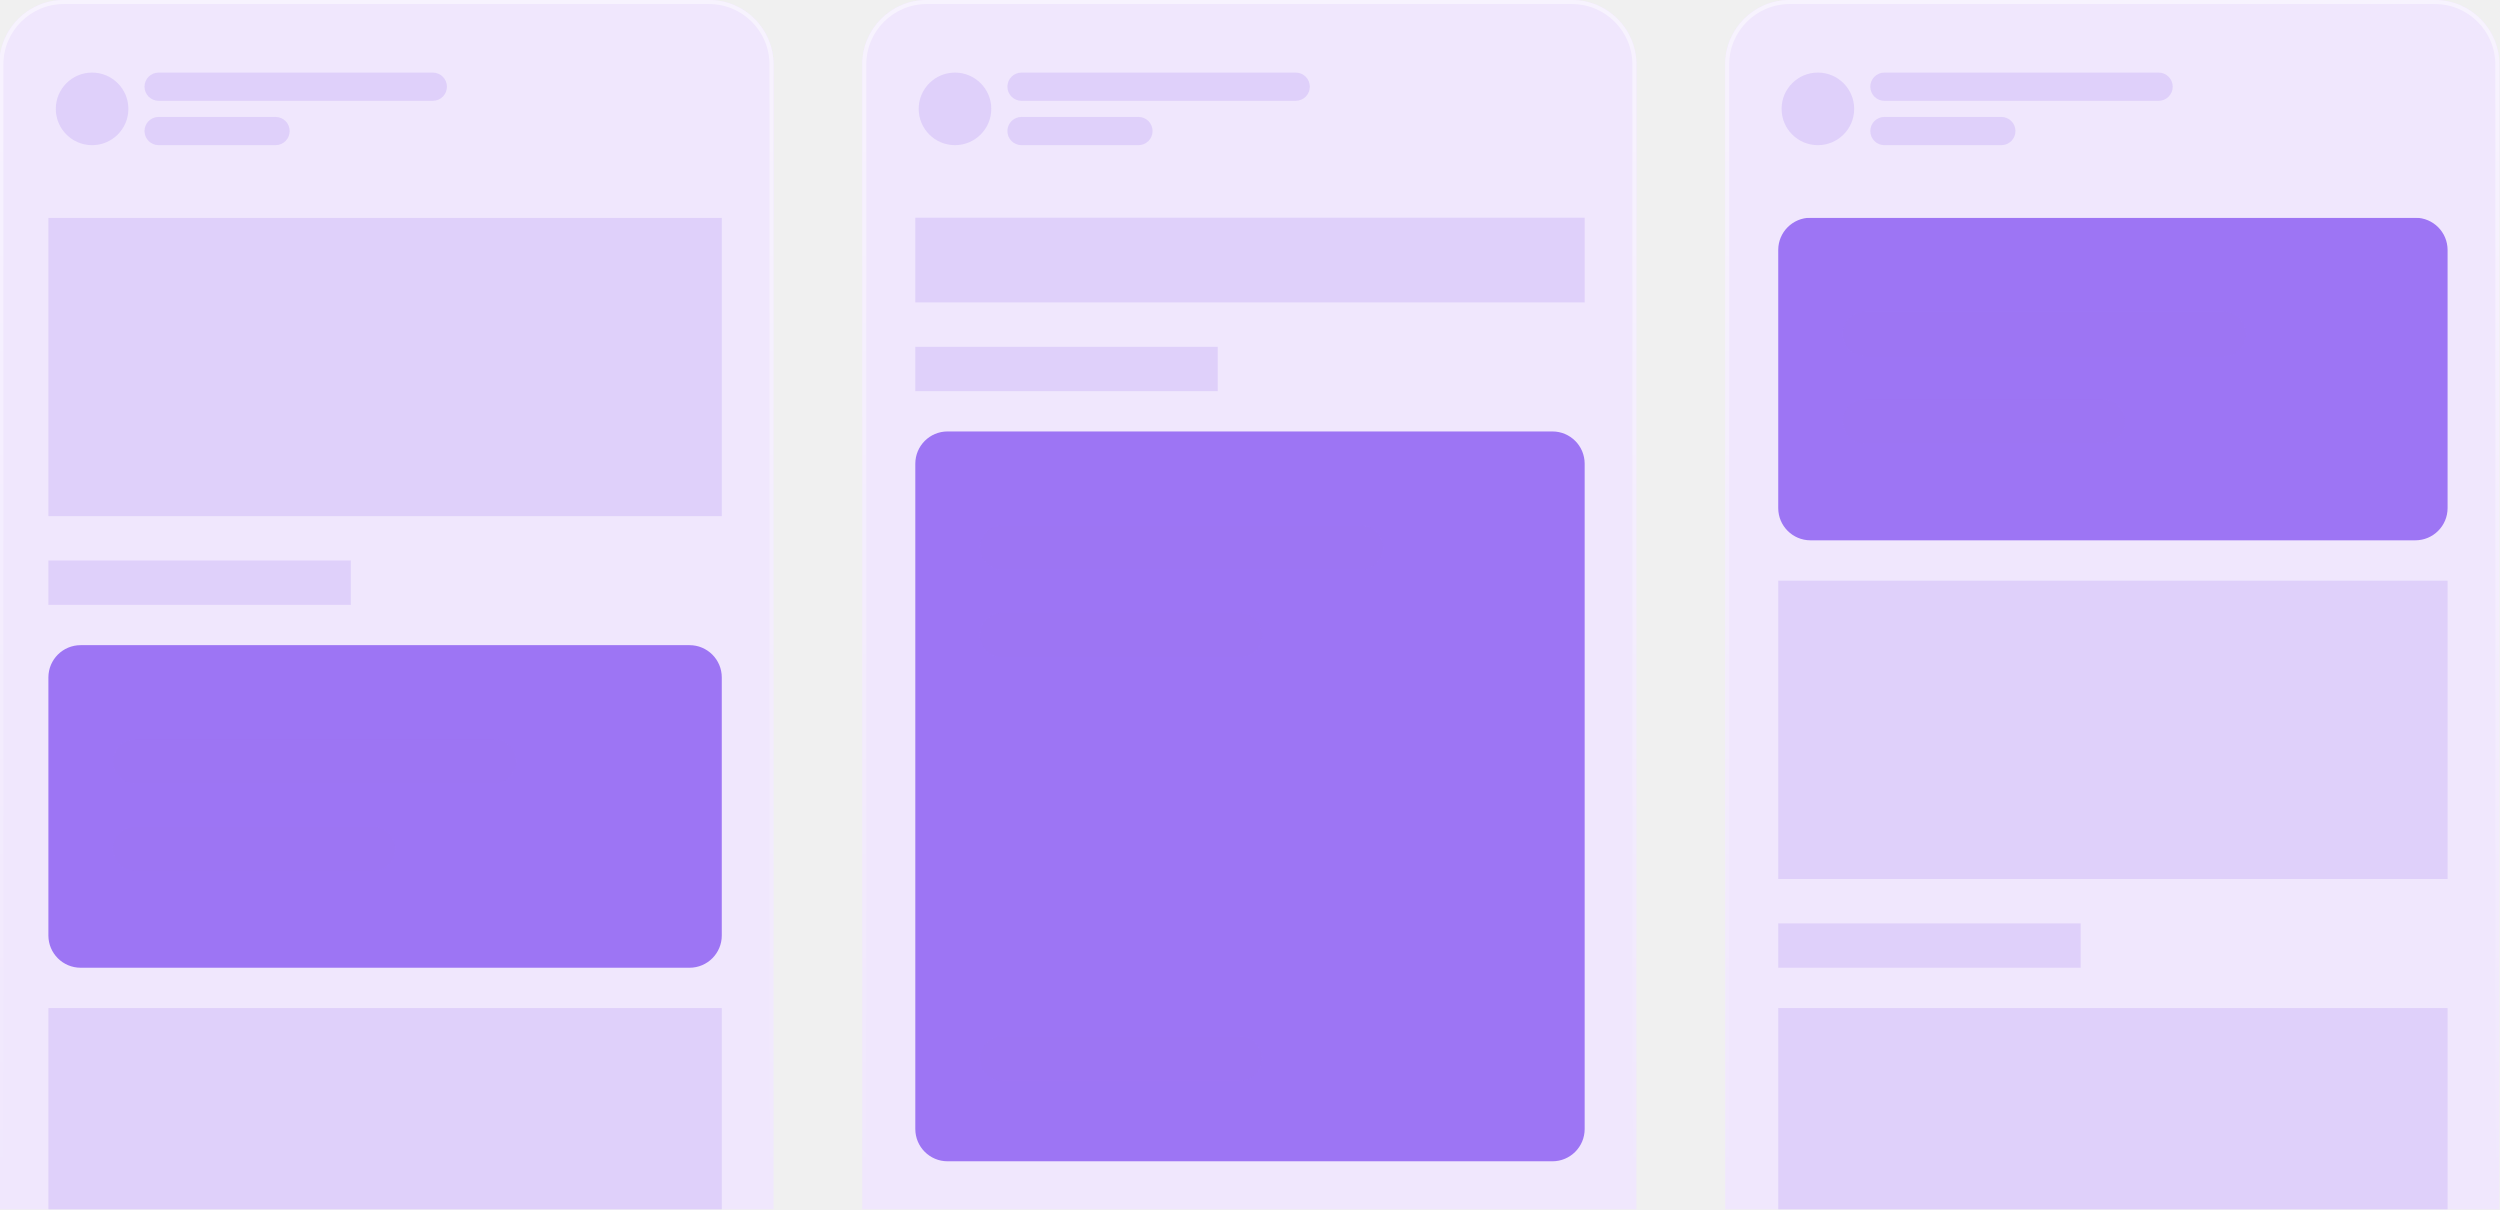
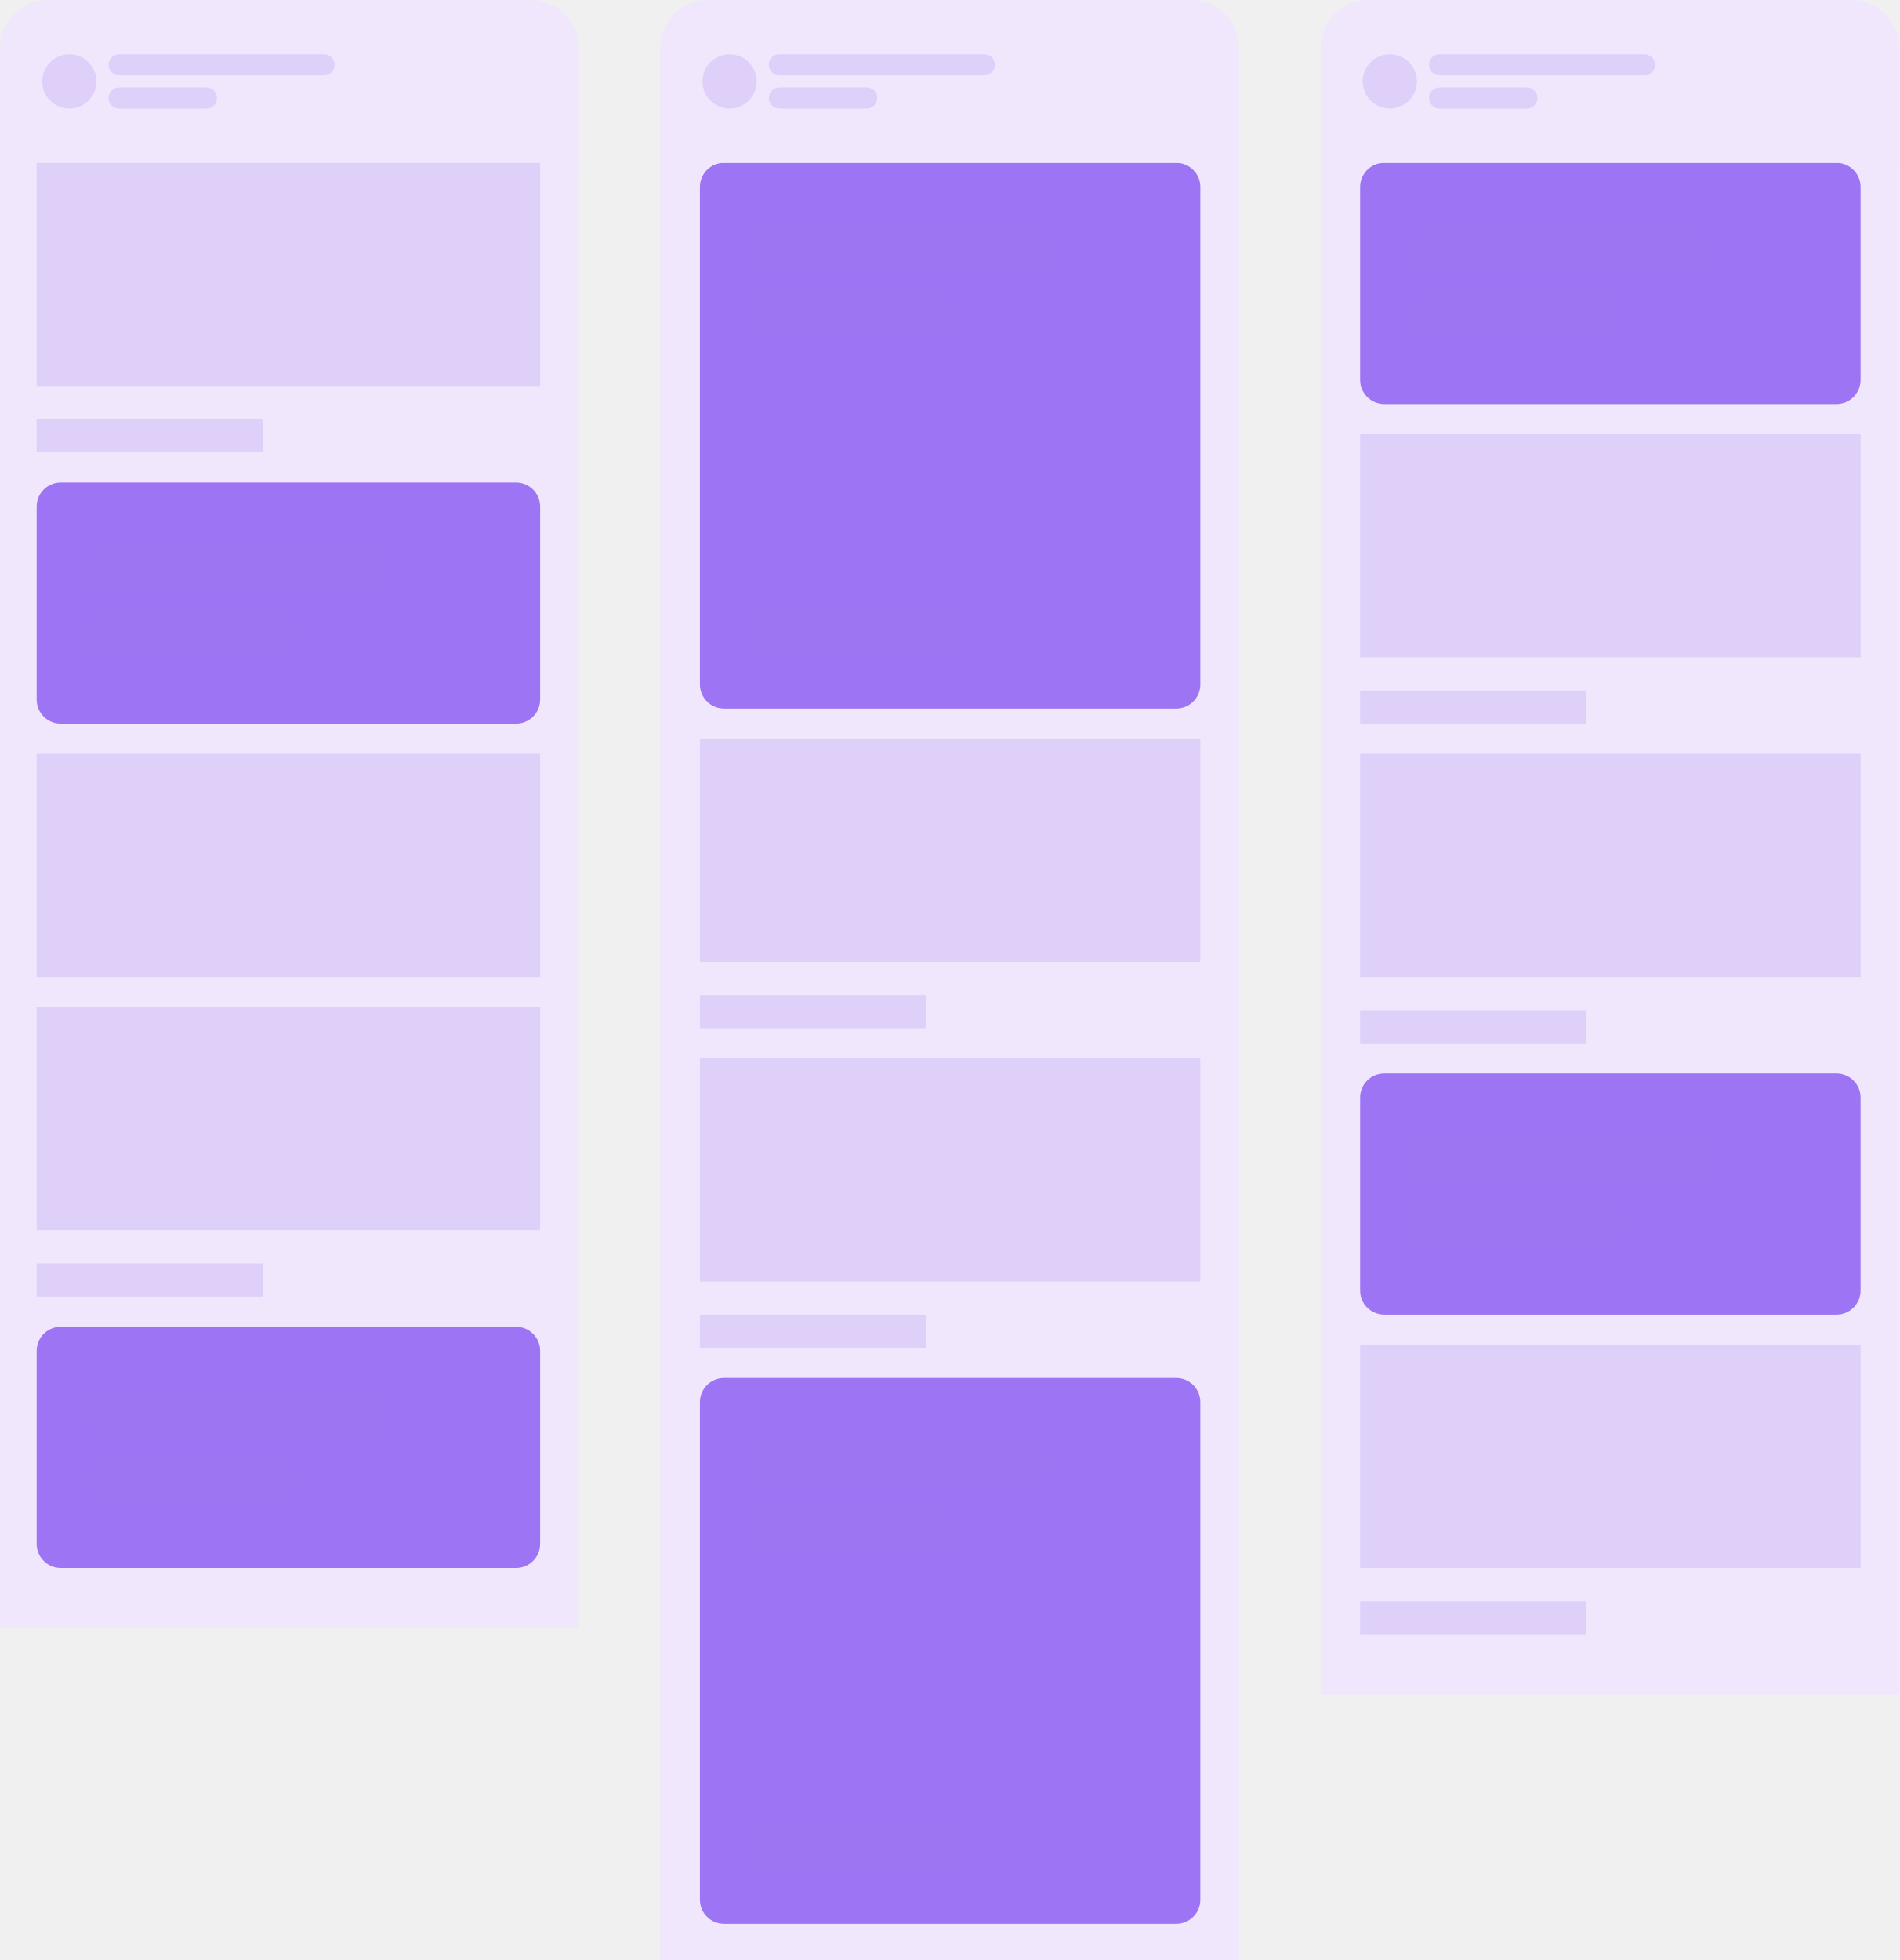
- <svg xmlns="http://www.w3.org/2000/svg" width="860" height="416" viewBox="0 0 860 416" fill="none">
-   <g clip-path="url(#clip0_197_10953)">
-     <g clip-path="url(#clip1_197_10953)">
-       <path d="M-0.227 22.194C-0.227 9.936 9.71 0 21.967 0H243.902C256.16 0 266.096 9.936 266.096 22.194V416H-0.227V22.194Z" fill="#F0E7FD" />
-       <path d="M16.648 74.902H248.294V177.548H16.648V74.902Z" fill="#9D75F4" fill-opacity="0.2" />
-       <rect x="16.648" y="192.805" width="104.032" height="15.258" fill="#9D75F4" fill-opacity="0.2" />
-       <rect x="16.648" y="221.934" width="231.645" height="110.968" rx="11.097" fill="#9D75F4" />
-       <rect opacity="0.5" width="138.71" height="15.258" rx="7.629" transform="matrix(1 0 -0.00106313 0.999999 38.875 254.289)" fill="#9D75F4" fill-opacity="0.2" />
-       <rect opacity="0.5" x="38.836" y="284.355" width="97.097" height="15.258" rx="7.629" fill="#9D75F4" fill-opacity="0.2" />
-       <rect x="16.648" y="346.773" width="231.645" height="102.645" fill="#9D75F4" fill-opacity="0.2" />
-       <rect width="266.323" height="74.903" fill="#F0E7FD" />
-       <path fill-rule="evenodd" clip-rule="evenodd" d="M31.679 49.937C38.574 49.937 44.163 44.347 44.163 37.453C44.163 30.558 38.574 24.969 31.679 24.969C24.785 24.969 19.195 30.558 19.195 37.453C19.195 44.347 24.785 49.937 31.679 49.937Z" fill="#9D75F4" fill-opacity="0.2" />
-       <rect x="49.711" y="24.969" width="104.032" height="9.71" rx="4.855" fill="#9D75F4" fill-opacity="0.2" />
-       <rect x="49.711" y="40.227" width="49.935" height="9.71" rx="4.855" fill="#9D75F4" fill-opacity="0.2" />
+ <svg xmlns="http://www.w3.org/2000/svg" width="630" height="650" viewBox="0 0 630 650" fill="none">
+   <path d="M0 16C0 7.163 7.163 0 16 0H176C184.837 0 192 7.163 192 16V540H0V16Z" fill="#F0E7FD" />
+   <g clip-path="url(#clip0_2001_1755)">
+     <g clip-path="url(#clip0_2001_1756)">
+       <path d="M12.164 54H179.164V128H12.164V54Z" fill="#9D75F4" fill-opacity="0.2" />
+       <rect x="12.164" y="139" width="75" height="11" fill="#9D75F4" fill-opacity="0.2" />
+       <rect x="12.164" y="160" width="167" height="80" rx="8" fill="#9D75F4" />
+       <rect opacity="0.5" width="100" height="11" rx="5.5" transform="matrix(1 0 -0.00106313 0.999999 28.1875 183.324)" fill="#9D75F4" fill-opacity="0.2" />
+       <rect opacity="0.5" x="28.164" y="205" width="70" height="11" rx="5.5" fill="#9D75F4" fill-opacity="0.2" />
+       <rect x="12.164" y="250" width="167" height="74" fill="#9D75F4" fill-opacity="0.2" />
+       <path d="M12.164 334H179.164V408H12.164V334Z" fill="#9D75F4" fill-opacity="0.2" />
+       <rect x="12.164" y="419" width="75" height="11" fill="#9D75F4" fill-opacity="0.2" />
+       <rect x="12.164" y="440" width="167" height="80" rx="8" fill="#9D75F4" />
+       <rect opacity="0.5" width="100" height="11" rx="5.5" transform="matrix(1 0 -0.00106313 0.999999 28.1875 463.324)" fill="#9D75F4" fill-opacity="0.2" />
+       <rect opacity="0.5" x="28.164" y="485" width="70" height="11" rx="5.5" fill="#9D75F4" fill-opacity="0.2" />
+       <animateTransform attributeType="xml" attributeName="transform" type="translate" dur="8s" values="0,-225; 0,0; 0,0; 0,-225; 0,-225;" repeatCount="indefinite" />
    </g>
-     <path d="M21.967 0.693H243.902C255.776 0.693 265.402 10.319 265.402 22.193V415.307H0.467V22.193C0.467 10.319 10.093 0.693 21.967 0.693Z" stroke="url(#paint0_linear_197_10953)" stroke-width="1.387" />
-     <g clip-path="url(#clip2_197_10953)">
-       <path d="M296.609 22.194C296.609 9.936 306.546 0 318.803 0H540.738C552.996 0 562.932 9.936 562.932 22.194V416H296.609V22.194Z" fill="#F0E7FD" />
-       <path d="M314.867 1.387H545.125V104.032H314.867V1.387Z" fill="#9D75F4" fill-opacity="0.2" />
-       <rect x="314.867" y="119.289" width="104.032" height="15.258" fill="#9D75F4" fill-opacity="0.2" />
-       <rect x="314.867" y="148.418" width="230.258" height="251.065" rx="11.097" fill="#9D75F4" />
-       <rect opacity="0.5" width="138.71" height="15.258" rx="7.629" transform="matrix(1 0 -0.00106313 0.999999 337.094 180.773)" fill="#9D75F4" fill-opacity="0.2" />
-       <rect opacity="0.5" x="337.062" y="210.84" width="97.097" height="15.258" rx="7.629" fill="#9D75F4" fill-opacity="0.2" />
-       <rect opacity="0.5" x="337.062" y="356.484" width="97.097" height="15.258" rx="7.629" fill="#9D75F4" fill-opacity="0.2" />
-       <rect x="296.836" width="266.323" height="74.903" fill="#F0E7FD" />
-       <path fill-rule="evenodd" clip-rule="evenodd" d="M328.515 49.937C335.41 49.937 340.999 44.347 340.999 37.453C340.999 30.558 335.41 24.969 328.515 24.969C321.62 24.969 316.031 30.558 316.031 37.453C316.031 44.347 321.62 49.937 328.515 49.937Z" fill="#9D75F4" fill-opacity="0.2" />
-       <rect x="346.547" y="24.969" width="104.032" height="9.71" rx="4.855" fill="#9D75F4" fill-opacity="0.2" />
-       <rect x="346.547" y="40.227" width="49.935" height="9.71" rx="4.855" fill="#9D75F4" fill-opacity="0.2" />
+     <rect x="0.164" width="192" height="54" fill="#F0E7FD" />
+     <path fill-rule="evenodd" clip-rule="evenodd" d="M23 36C27.971 36 32 31.971 32 27C32 22.029 27.971 18 23 18C18.029 18 14 22.029 14 27C14 31.971 18.029 36 23 36Z" fill="#9D75F4" fill-opacity="0.2" />
+     <rect x="36" y="18" width="75" height="7" rx="3.5" fill="#9D75F4" fill-opacity="0.2" />
+     <rect x="36" y="29" width="36" height="7" rx="3.5" fill="#9D75F4" fill-opacity="0.2" />
+   </g>
+   <path d="M219 16C219 7.163 226.163 0 235 0H395C403.837 0 411 7.163 411 16V650H219V16Z" fill="#F0E7FD" />
+   <g clip-path="url(#clip1_2001_1755)">
+     <g clip-path="url(#clip0_2001_1757)">
+       <rect x="232.164" y="54" width="166" height="181" rx="8" fill="#9D75F4" />
+       <rect opacity="0.5" width="100" height="11" rx="5.5" transform="matrix(1 0 -0.00106313 0.999999 248.188 77.3242)" fill="#9D75F4" fill-opacity="0.2" />
+       <rect opacity="0.5" x="248.164" y="99" width="70" height="11" rx="5.5" fill="#9D75F4" fill-opacity="0.2" />
+       <rect opacity="0.5" x="248.164" y="204" width="70" height="11" rx="5.5" fill="#9D75F4" fill-opacity="0.2" />
+       <path d="M232.164 245H398.164V319H232.164V245Z" fill="#9D75F4" fill-opacity="0.2" />
+       <rect x="232.164" y="330" width="75" height="11" fill="#9D75F4" fill-opacity="0.2" />
+       <path d="M232.164 351H398.164V425H232.164V351Z" fill="#9D75F4" fill-opacity="0.2" />
+       <rect x="232.164" y="436" width="75" height="11" fill="#9D75F4" fill-opacity="0.2" />
+       <rect x="232.164" y="457" width="166" height="181" rx="8" fill="#9D75F4" />
+       <rect opacity="0.5" width="100" height="11" rx="5.5" transform="matrix(1 0 -0.00106313 0.999999 248.188 480.324)" fill="#9D75F4" fill-opacity="0.2" />
+       <rect opacity="0.5" x="248.164" y="502" width="70" height="11" rx="5.5" fill="#9D75F4" fill-opacity="0.2" />
+       <rect opacity="0.5" x="248.164" y="607" width="70" height="11" rx="5.5" fill="#9D75F4" fill-opacity="0.2" />
+       <animateTransform attributeType="xml" attributeName="transform" type="translate" dur="8s" values="0,0; 0,-345; 0,-345; 0,0; 0,0;" repeatCount="indefinite" />
    </g>
-     <path d="M318.803 0.693H540.738C552.612 0.693 562.238 10.319 562.238 22.193V415.307H297.303V22.193C297.303 10.319 306.929 0.693 318.803 0.693Z" stroke="url(#paint1_linear_197_10953)" stroke-width="1.387" />
-     <g clip-path="url(#clip3_197_10953)">
-       <path d="M593.453 22.194C593.453 9.936 603.39 0 615.647 0H837.582C849.839 0 859.776 9.936 859.776 22.194V416H593.453V22.194Z" fill="#F0E7FD" />
-       <rect x="611.711" y="74.902" width="230.258" height="110.968" rx="11.097" fill="#9D75F4" />
-       <rect opacity="0.5" width="138.71" height="15.258" rx="7.629" transform="matrix(1 0 -0.00106313 0.999999 633.938 107.258)" fill="#9D75F4" fill-opacity="0.2" />
-       <rect opacity="0.5" x="633.906" y="137.324" width="97.097" height="15.258" rx="7.629" fill="#9D75F4" fill-opacity="0.2" />
-       <rect x="611.711" y="199.742" width="230.258" height="102.645" fill="#9D75F4" fill-opacity="0.2" />
-       <rect x="611.711" y="317.645" width="104.032" height="15.258" fill="#9D75F4" fill-opacity="0.2" />
-       <rect x="611.711" y="346.773" width="230.258" height="102.645" fill="#9D75F4" fill-opacity="0.2" />
-       <rect x="593.68" width="266.323" height="74.903" fill="#F0E7FD" />
-       <path fill-rule="evenodd" clip-rule="evenodd" d="M625.351 49.937C632.246 49.937 637.835 44.347 637.835 37.453C637.835 30.558 632.246 24.969 625.351 24.969C618.456 24.969 612.867 30.558 612.867 37.453C612.867 44.347 618.456 49.937 625.351 49.937Z" fill="#9D75F4" fill-opacity="0.2" />
-       <rect x="643.383" y="24.969" width="104.032" height="9.71" rx="4.855" fill="#9D75F4" fill-opacity="0.2" />
-       <rect x="643.383" y="40.227" width="49.935" height="9.71" rx="4.855" fill="#9D75F4" fill-opacity="0.2" />
+     <rect x="219.164" width="192" height="54" fill="#F0E7FD" />
+     <path fill-rule="evenodd" clip-rule="evenodd" d="M242 36C246.971 36 251 31.971 251 27C251 22.029 246.971 18 242 18C237.029 18 233 22.029 233 27C233 31.971 237.029 36 242 36Z" fill="#9D75F4" fill-opacity="0.2" />
+     <rect x="255" y="18" width="75" height="7" rx="3.5" fill="#9D75F4" fill-opacity="0.2" />
+     <rect x="255" y="29" width="36" height="7" rx="3.5" fill="#9D75F4" fill-opacity="0.2" />
+   </g>
+   <path d="M438 16C438 7.163 445.163 0 454 0H614C622.837 0 630 7.163 630 16V562H438V16Z" fill="#F0E7FD" />
+   <g clip-path="url(#clip2_2001_1755)">
+     <g clip-path="url(#clip0_2001_1758)">
+       <rect x="451.164" y="54" width="166" height="80" rx="8" fill="#9D75F4" />
+       <rect opacity="0.5" width="100" height="11" rx="5.5" transform="matrix(1 0 -0.00106313 0.999999 467.188 77.3242)" fill="#9D75F4" fill-opacity="0.2" />
+       <rect opacity="0.5" x="467.164" y="99" width="70" height="11" rx="5.5" fill="#9D75F4" fill-opacity="0.2" />
+       <rect x="451.164" y="144" width="166" height="74" fill="#9D75F4" fill-opacity="0.2" />
+       <rect x="451.164" y="229" width="75" height="11" fill="#9D75F4" fill-opacity="0.2" />
+       <rect x="451.164" y="250" width="166" height="74" fill="#9D75F4" fill-opacity="0.2" />
+       <rect x="451.164" y="335" width="75" height="11" fill="#9D75F4" fill-opacity="0.2" />
+       <rect x="451.164" y="356" width="166" height="80" rx="8" fill="#9D75F4" />
+       <rect opacity="0.5" width="100" height="11" rx="5.5" transform="matrix(1 0 -0.00106313 0.999999 467.188 379.324)" fill="#9D75F4" fill-opacity="0.2" />
+       <rect opacity="0.5" x="467.164" y="401" width="70" height="11" rx="5.5" fill="#9D75F4" fill-opacity="0.2" />
+       <rect x="451.164" y="446" width="166" height="74" fill="#9D75F4" fill-opacity="0.2" />
+       <rect x="451.164" y="531" width="75" height="11" fill="#9D75F4" fill-opacity="0.2" />
+       <animateTransform attributeType="xml" attributeName="transform" type="translate" dur="8s" values="0,-245; 0,0; 0,0; 0,-245; 0,-245;" repeatCount="indefinite" />
    </g>
-     <path d="M615.646 0.693H837.582C849.456 0.693 859.082 10.319 859.082 22.193V415.307H594.146V22.193C594.147 10.319 603.773 0.693 615.646 0.693Z" stroke="url(#paint2_linear_197_10953)" stroke-width="1.387" />
+     <rect x="438.164" width="192" height="54" fill="#F0E7FD" />
+     <path fill-rule="evenodd" clip-rule="evenodd" d="M461 36C465.971 36 470 31.971 470 27C470 22.029 465.971 18 461 18C456.029 18 452 22.029 452 27C452 31.971 456.029 36 461 36Z" fill="#9D75F4" fill-opacity="0.2" />
+     <rect x="474" y="18" width="75" height="7" rx="3.5" fill="#9D75F4" fill-opacity="0.2" />
+     <rect x="474" y="29" width="36" height="7" rx="3.5" fill="#9D75F4" fill-opacity="0.2" />
  </g>
  <defs>
-     <linearGradient id="paint0_linear_197_10953" x1="132.935" y1="0" x2="132.935" y2="416" gradientUnits="userSpaceOnUse">
-       <stop stop-color="white" stop-opacity="0.5" />
-       <stop offset="1" stop-color="white" stop-opacity="0" />
-     </linearGradient>
-     <linearGradient id="paint1_linear_197_10953" x1="429.771" y1="0" x2="429.771" y2="416" gradientUnits="userSpaceOnUse">
-       <stop stop-color="white" stop-opacity="0.5" />
-       <stop offset="1" stop-color="white" stop-opacity="0" />
-     </linearGradient>
-     <linearGradient id="paint2_linear_197_10953" x1="726.614" y1="0" x2="726.614" y2="416" gradientUnits="userSpaceOnUse">
-       <stop stop-color="white" stop-opacity="0.5" />
-       <stop offset="1" stop-color="white" stop-opacity="0" />
-     </linearGradient>
-     <clipPath id="clip0_197_10953">
-       <rect width="860" height="416" fill="white" />
+     <clipPath id="clip0_2001_1756">
+       <path d="M0 16C0 7.163 7.163 0 16 0H176C184.837 0 192 7.163 192 16V540H0V16Z" fill="white" />
    </clipPath>
-     <clipPath id="clip1_197_10953">
-       <path d="M-0.227 22.194C-0.227 9.936 9.71 0 21.967 0H243.902C256.16 0 266.096 9.936 266.096 22.194V416H-0.227V22.194Z" fill="white" />
+     <clipPath id="clip0_2001_1757">
+       <path d="M219 16C219 7.163 226.163 0 235 0H395C403.837 0 411 7.163 411 16V650H219V16Z" fill="white" />
    </clipPath>
-     <clipPath id="clip2_197_10953">
-       <path d="M296.609 22.194C296.609 9.936 306.546 0 318.803 0H540.738C552.996 0 562.932 9.936 562.932 22.194V416H296.609V22.194Z" fill="white" />
+     <clipPath id="clip0_2001_1758">
+       <path d="M438 16C438 7.163 445.163 0 454 0H614C622.837 0 630 7.163 630 16V562H438V16Z" fill="white" />
    </clipPath>
-     <clipPath id="clip3_197_10953">
-       <path d="M593.453 22.194C593.453 9.936 603.39 0 615.647 0H837.582C849.839 0 859.776 9.936 859.776 22.194V416H593.453V22.194Z" fill="white" />
+     <clipPath id="clip0_2001_1755">
+       <path d="M0 16C0 7.163 7.163 0 16 0H176C184.837 0 192 7.163 192 16V540H0V16Z" fill="white" />
+     </clipPath>
+     <clipPath id="clip1_2001_1755">
+       <path d="M219 16C219 7.163 226.163 0 235 0H395C403.837 0 411 7.163 411 16V650H219V16Z" fill="white" />
+     </clipPath>
+     <clipPath id="clip2_2001_1755">
+       <path d="M438 16C438 7.163 445.163 0 454 0H614C622.837 0 630 7.163 630 16V562H438V16Z" fill="white" />
    </clipPath>
  </defs>
</svg>
